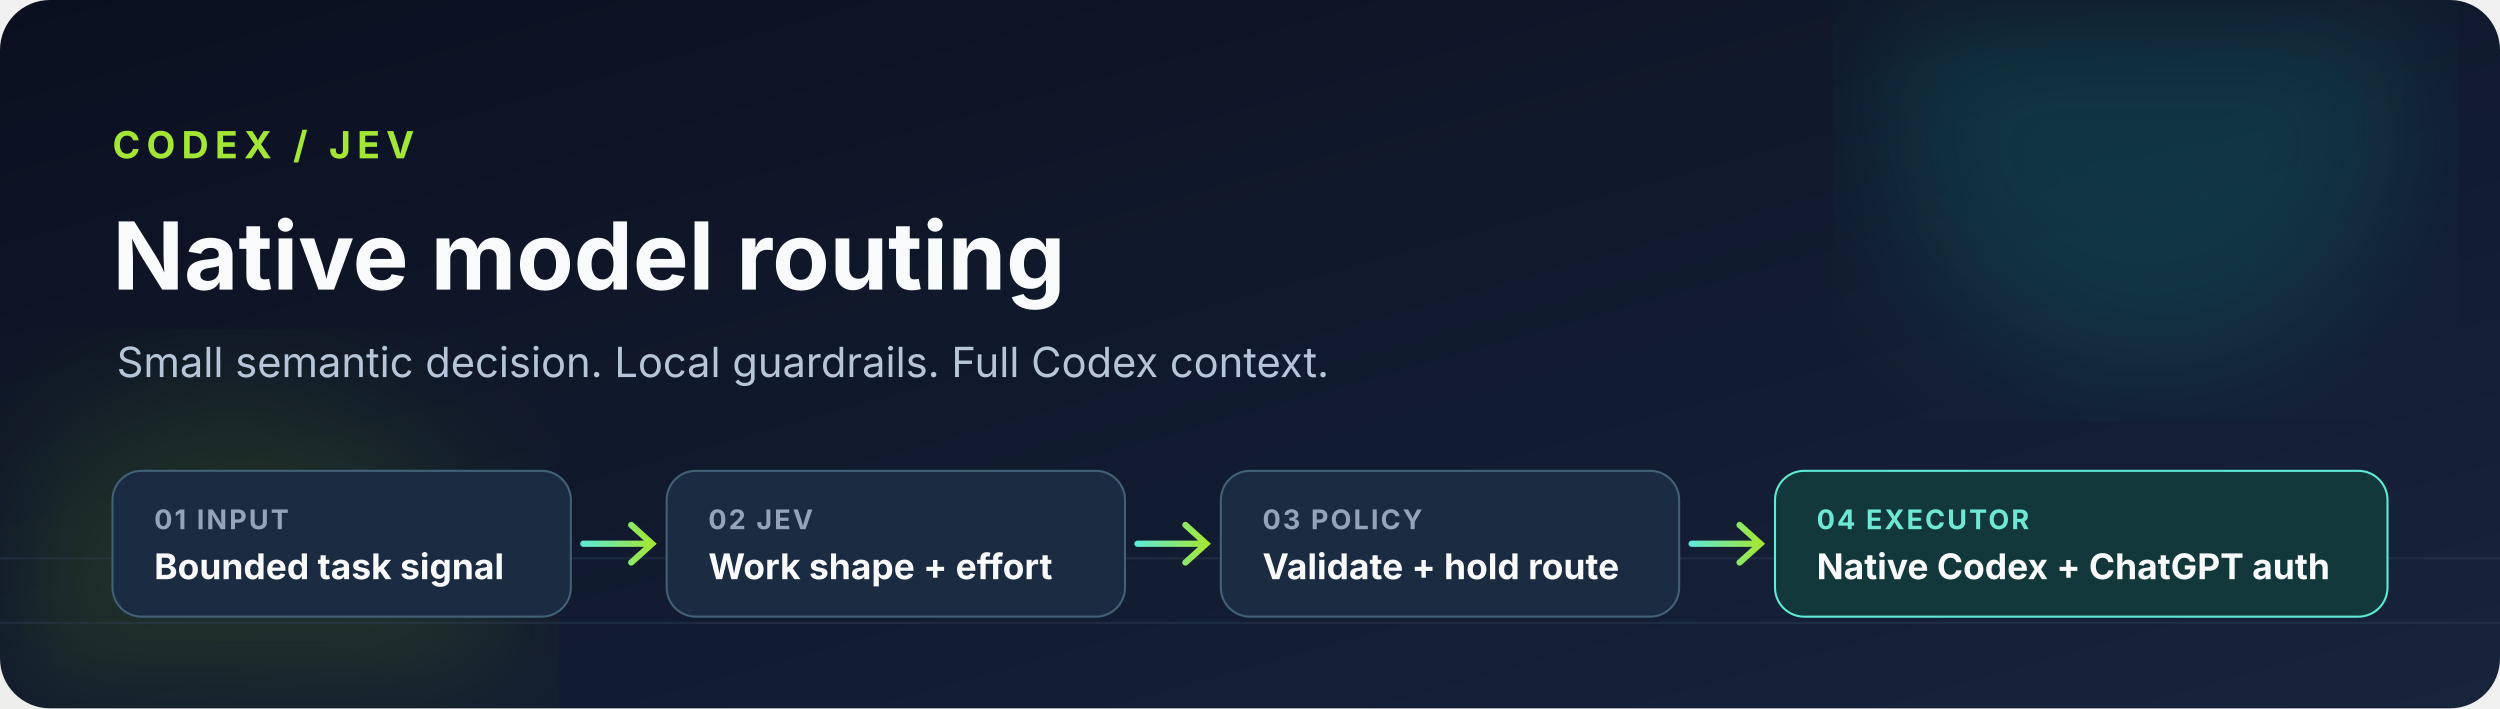
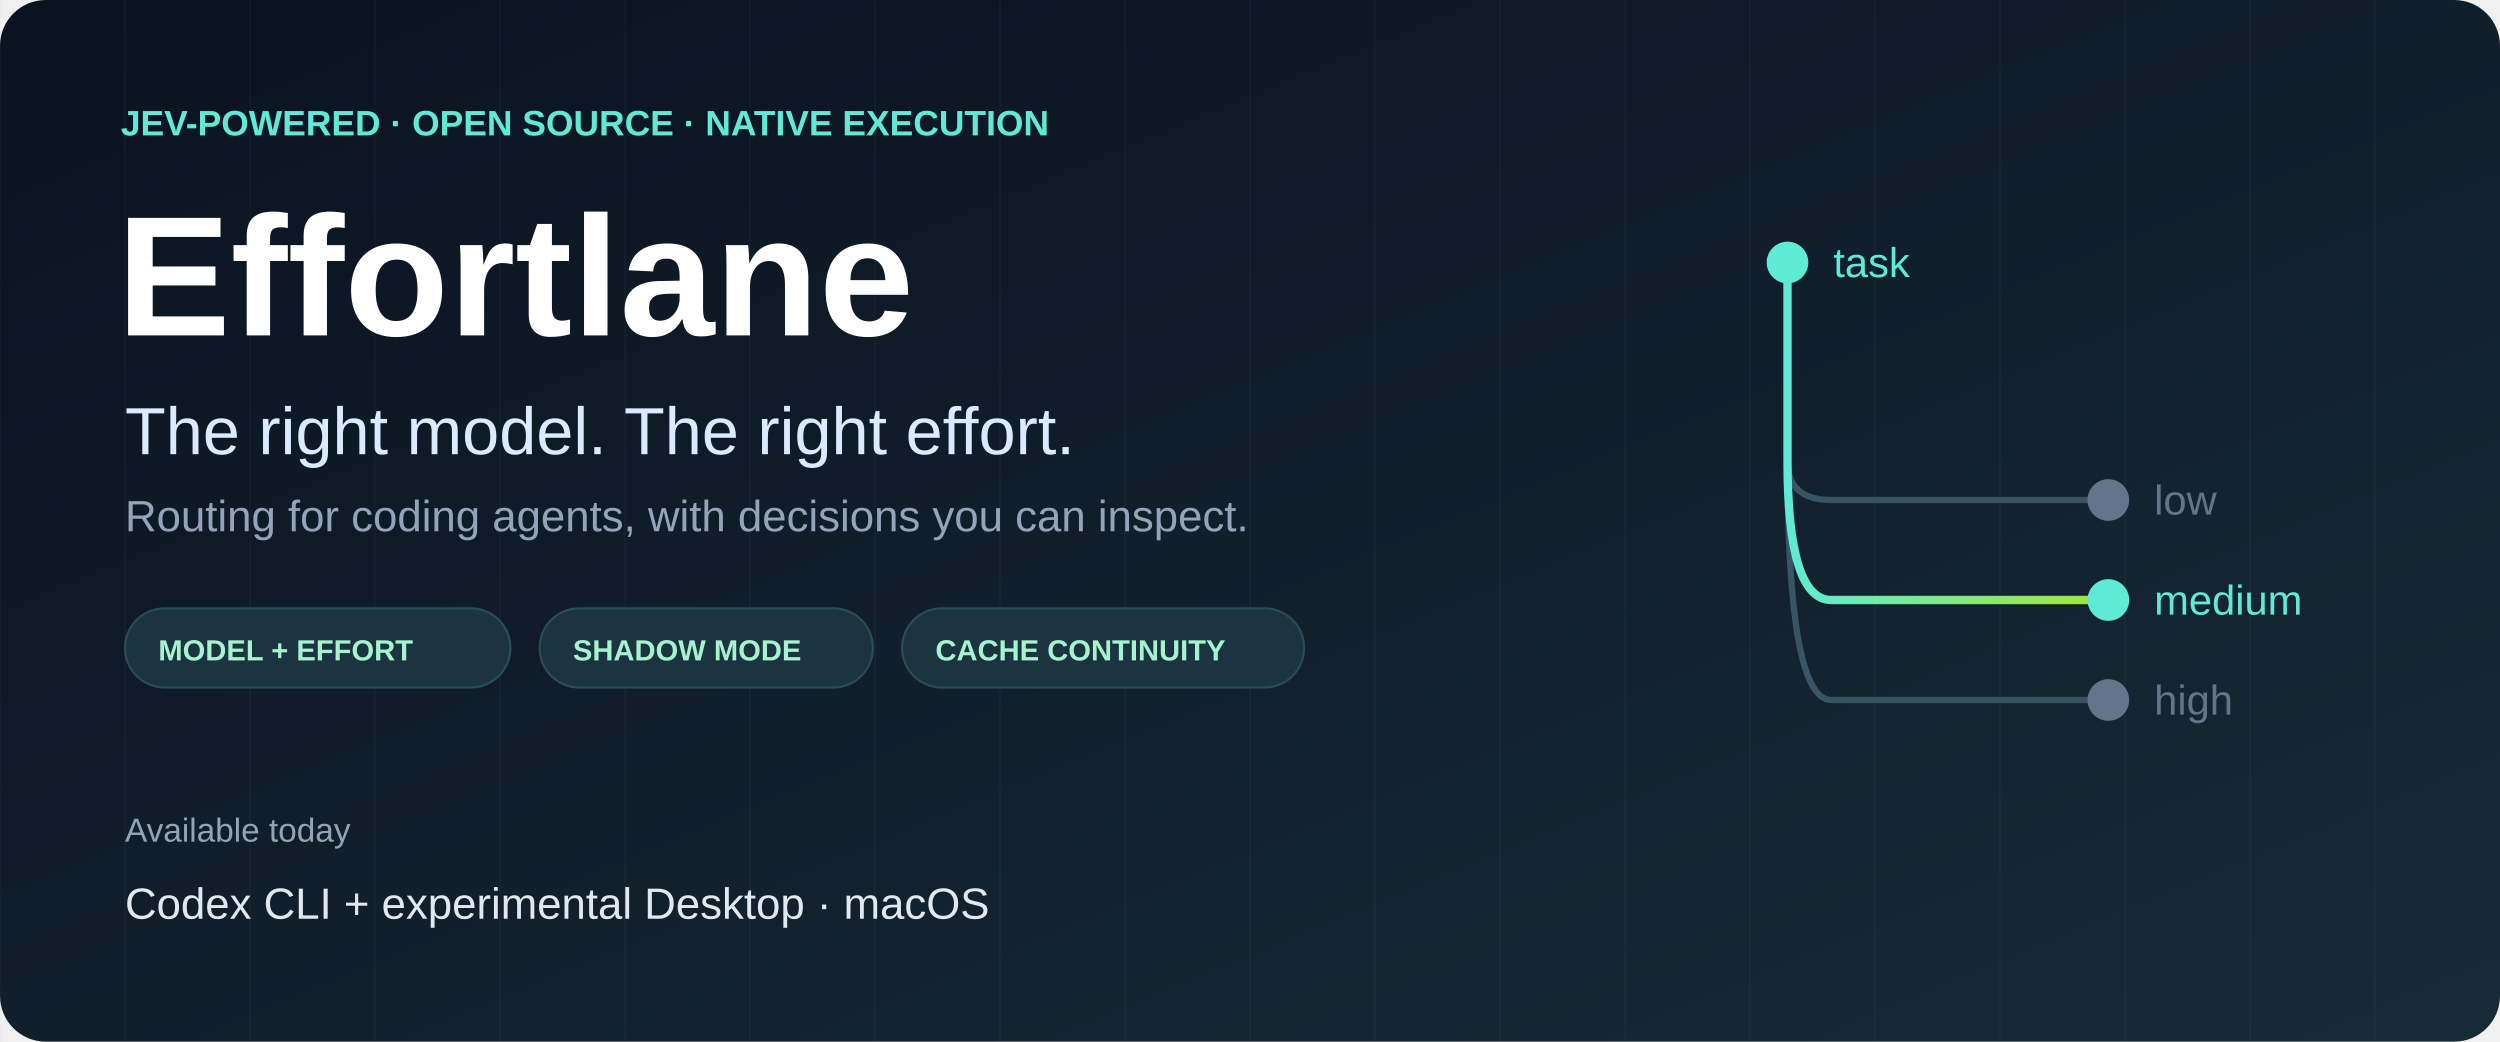
- <svg xmlns="http://www.w3.org/2000/svg" viewBox="0 0 1200 340" role="img" aria-labelledby="title desc">
+ <svg xmlns="http://www.w3.org/2000/svg" width="1200" height="500" viewBox="0 0 1200 500" role="img" aria-labelledby="title desc">
  <defs>
-     <linearGradient id="background" x2="1" y2="1">
-       <stop stop-color="#0b1020" />
-       <stop offset="1" stop-color="#17243b" />
+     <linearGradient id="bg" x2="1" y2="1">
+       <stop stop-color="#0b1220" />
+       <stop offset="1" stop-color="#172b36" />
    </linearGradient>
-     <linearGradient id="accent" x2="1">
+     <linearGradient id="accent">
      <stop stop-color="#5eead4" />
      <stop offset="1" stop-color="#a3e635" />
    </linearGradient>
-     <filter id="glow">
-       <feGaussianBlur stdDeviation="32" />
-     </filter>
  </defs>
-   <rect width="1200" height="340" rx="24" fill="url(#background)" />
-   <circle cx="1030" cy="52" r="125" fill="#0d9488" opacity=".22" filter="url(#glow)" />
-   <circle cx="112" cy="314" r="130" fill="#84cc16" opacity=".13" filter="url(#glow)" />
-   <path d="M0 268H1200M0 299H1200" stroke="#34445c" opacity=".35" />
-   <text x="54" y="76" fill="#a3e635" font-family="ui-sans-serif,system-ui,-apple-system,BlinkMacSystemFont,Segoe UI,sans-serif" font-size="18" font-weight="700" letter-spacing="3">CODEX  /  JEV</text>
-   <text x="54" y="139" fill="#f8fafc" font-family="ui-sans-serif,system-ui,-apple-system,BlinkMacSystemFont,Segoe UI,sans-serif" font-size="45" font-weight="750">Native model routing</text>
-   <text x="56" y="181" fill="#b6c5d7" font-family="ui-sans-serif,system-ui,-apple-system,BlinkMacSystemFont,Segoe UI,sans-serif" font-size="20">Small semantic decision. Local guardrails. Full Codex context.</text>
-   <g font-family="ui-sans-serif,system-ui,-apple-system,BlinkMacSystemFont,Segoe UI,sans-serif">
-     <rect x="54" y="226" width="220" height="70" rx="14" fill="#1b2b42" stroke="#436077" />
-     <text x="74" y="254" fill="#94a3b8" font-size="13" font-weight="700" letter-spacing="1">01  INPUT</text>
-     <text x="74" y="278" fill="#f8fafc" font-size="17" font-weight="650">Bounded task signal</text>
-     <path d="M280 261h33m-10-9 10 9-10 9" stroke="url(#accent)" stroke-width="3" fill="none" stroke-linecap="round" />
-     <rect x="320" y="226" width="220" height="70" rx="14" fill="#1b2b42" stroke="#436077" />
-     <text x="340" y="254" fill="#94a3b8" font-size="13" font-weight="700" letter-spacing="1">02  JEV</text>
-     <text x="340" y="278" fill="#f8fafc" font-size="17" font-weight="650">Work shape + effort</text>
-     <path d="M546 261h33m-10-9 10 9-10 9" stroke="url(#accent)" stroke-width="3" fill="none" stroke-linecap="round" />
-     <rect x="586" y="226" width="220" height="70" rx="14" fill="#1b2b42" stroke="#436077" />
-     <text x="606" y="254" fill="#94a3b8" font-size="13" font-weight="700" letter-spacing="1">03  POLICY</text>
-     <text x="606" y="278" fill="#f8fafc" font-size="17" font-weight="650">Validate + hold route</text>
-     <path d="M812 261h33m-10-9 10 9-10 9" stroke="url(#accent)" stroke-width="3" fill="none" stroke-linecap="round" />
-     <rect x="852" y="226" width="294" height="70" rx="14" fill="#12383b" stroke="#5eead4" />
-     <text x="872" y="254" fill="#6ee7d4" font-size="13" font-weight="700" letter-spacing="1">04  EXECUTOR</text>
-     <text x="872" y="278" fill="#f8fafc" font-size="17" font-weight="650">Native Codex + ChatGPT auth</text>
+   <rect width="1200" height="500" rx="22" fill="url(#bg)" />
+   <g font-family="-apple-system,BlinkMacSystemFont,Segoe UI,Arial,sans-serif">
+     <path d="M0 0V500" stroke="#94a3b8" opacity=".04" />
+     <path d="M60 0V500" stroke="#94a3b8" opacity=".04" />
+     <path d="M120 0V500" stroke="#94a3b8" opacity=".04" />
+     <path d="M180 0V500" stroke="#94a3b8" opacity=".04" />
+     <path d="M240 0V500" stroke="#94a3b8" opacity=".04" />
+     <path d="M300 0V500" stroke="#94a3b8" opacity=".04" />
+     <path d="M360 0V500" stroke="#94a3b8" opacity=".04" />
+     <path d="M420 0V500" stroke="#94a3b8" opacity=".04" />
+     <path d="M480 0V500" stroke="#94a3b8" opacity=".04" />
+     <path d="M540 0V500" stroke="#94a3b8" opacity=".04" />
+     <path d="M600 0V500" stroke="#94a3b8" opacity=".04" />
+     <path d="M660 0V500" stroke="#94a3b8" opacity=".04" />
+     <path d="M720 0V500" stroke="#94a3b8" opacity=".04" />
+     <path d="M780 0V500" stroke="#94a3b8" opacity=".04" />
+     <path d="M840 0V500" stroke="#94a3b8" opacity=".04" />
+     <path d="M900 0V500" stroke="#94a3b8" opacity=".04" />
+     <path d="M960 0V500" stroke="#94a3b8" opacity=".04" />
+     <path d="M1020 0V500" stroke="#94a3b8" opacity=".04" />
+     <path d="M1080 0V500" stroke="#94a3b8" opacity=".04" />
+     <path d="M1140 0V500" stroke="#94a3b8" opacity=".04" />
+     <text x="58" y="65" fill="#5eead4" font-size="17" font-weight="600">JEV-POWERED · OPEN SOURCE · NATIVE EXECUTION</text>
+     <text x="56" y="161" fill="#ffffff" font-size="82" font-weight="700">Effortlane</text>
+     <text x="60" y="218" fill="#dbeafe" font-size="32" font-weight="500">The right model. The right effort.</text>
+     <text x="60" y="255" fill="#94a3b8" font-size="21" font-weight="400">Routing for coding agents, with decisions you can inspect.</text>
+     <rect x="60" y="292" width="185" height="38" rx="19" fill="#1b3440" stroke="#2a4d56" />
+     <text x="76" y="317" fill="#a7f3d0" font-size="14" font-weight="600">MODEL + EFFORT</text>
+     <rect x="259" y="292" width="160" height="38" rx="19" fill="#1b3440" stroke="#2a4d56" />
+     <text x="275" y="317" fill="#a7f3d0" font-size="14" font-weight="600">SHADOW MODE</text>
+     <rect x="433" y="292" width="193" height="38" rx="19" fill="#1b3440" stroke="#2a4d56" />
+     <text x="449" y="317" fill="#a7f3d0" font-size="14" font-weight="600">CACHE CONTINUITY</text>
+     <text x="60" y="404" fill="#94a3b8" font-size="16" font-weight="400">Available today</text>
+     <text x="60" y="441" fill="#e2e8f0" font-size="21" font-weight="400">Codex CLI + experimental Desktop · macOS</text>
+     <path d="M858 126V221Q858 240 879 240H1012M858 221Q858 288 879 288H1012M858 221Q858 336 879 336H1012" fill="none" stroke="#395564" stroke-width="3" />
+     <path d="M858 126V221Q858 288 879 288H1012" fill="none" stroke="url(#accent)" stroke-width="4" />
+     <circle cx="858" cy="126" r="10" fill="#5eead4" />
+     <text x="880" y="133" fill="#5eead4" font-size="20" font-weight="400">task</text>
+     <circle cx="1012" cy="240" r="10" fill="#64748b" />
+     <text x="1034" y="247" fill="#64748b" font-size="20" font-weight="400">low</text>
+     <circle cx="1012" cy="288" r="10" fill="#5eead4" />
+     <text x="1034" y="295" fill="#5eead4" font-size="20" font-weight="400">medium</text>
+     <circle cx="1012" cy="336" r="10" fill="#64748b" />
+     <text x="1034" y="343" fill="#64748b" font-size="20" font-weight="400">high</text>
  </g>
</svg>
